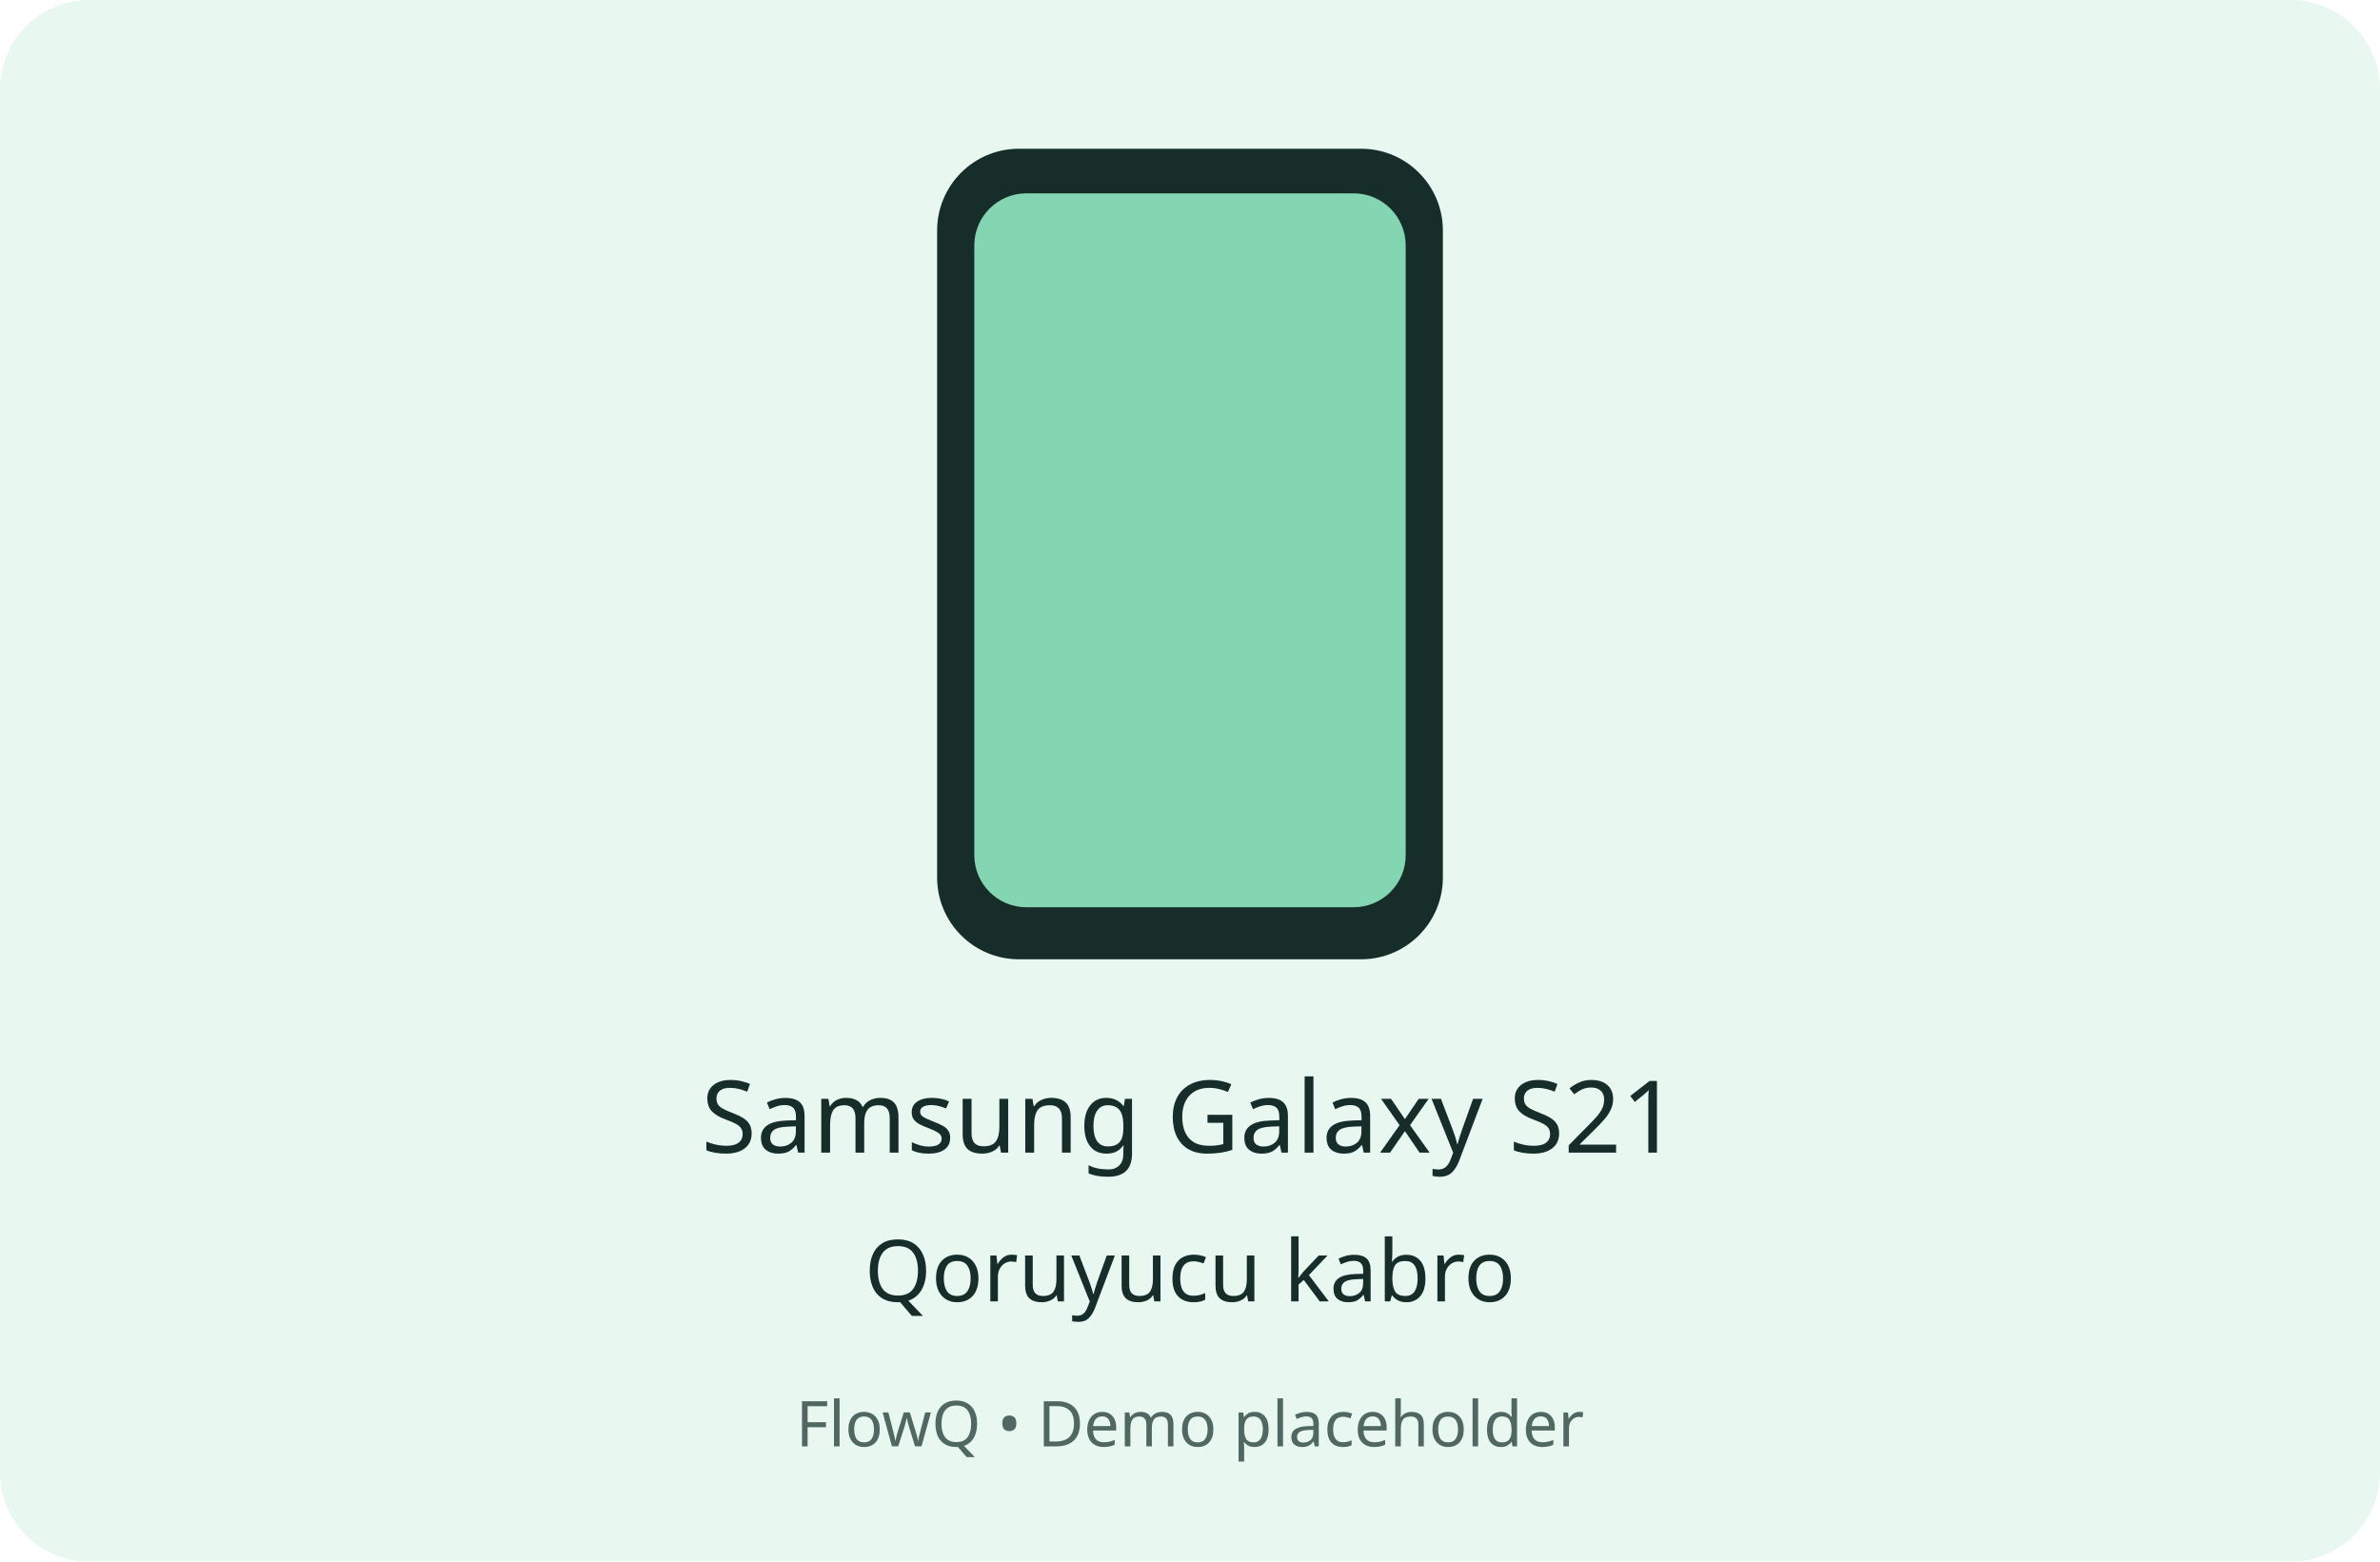
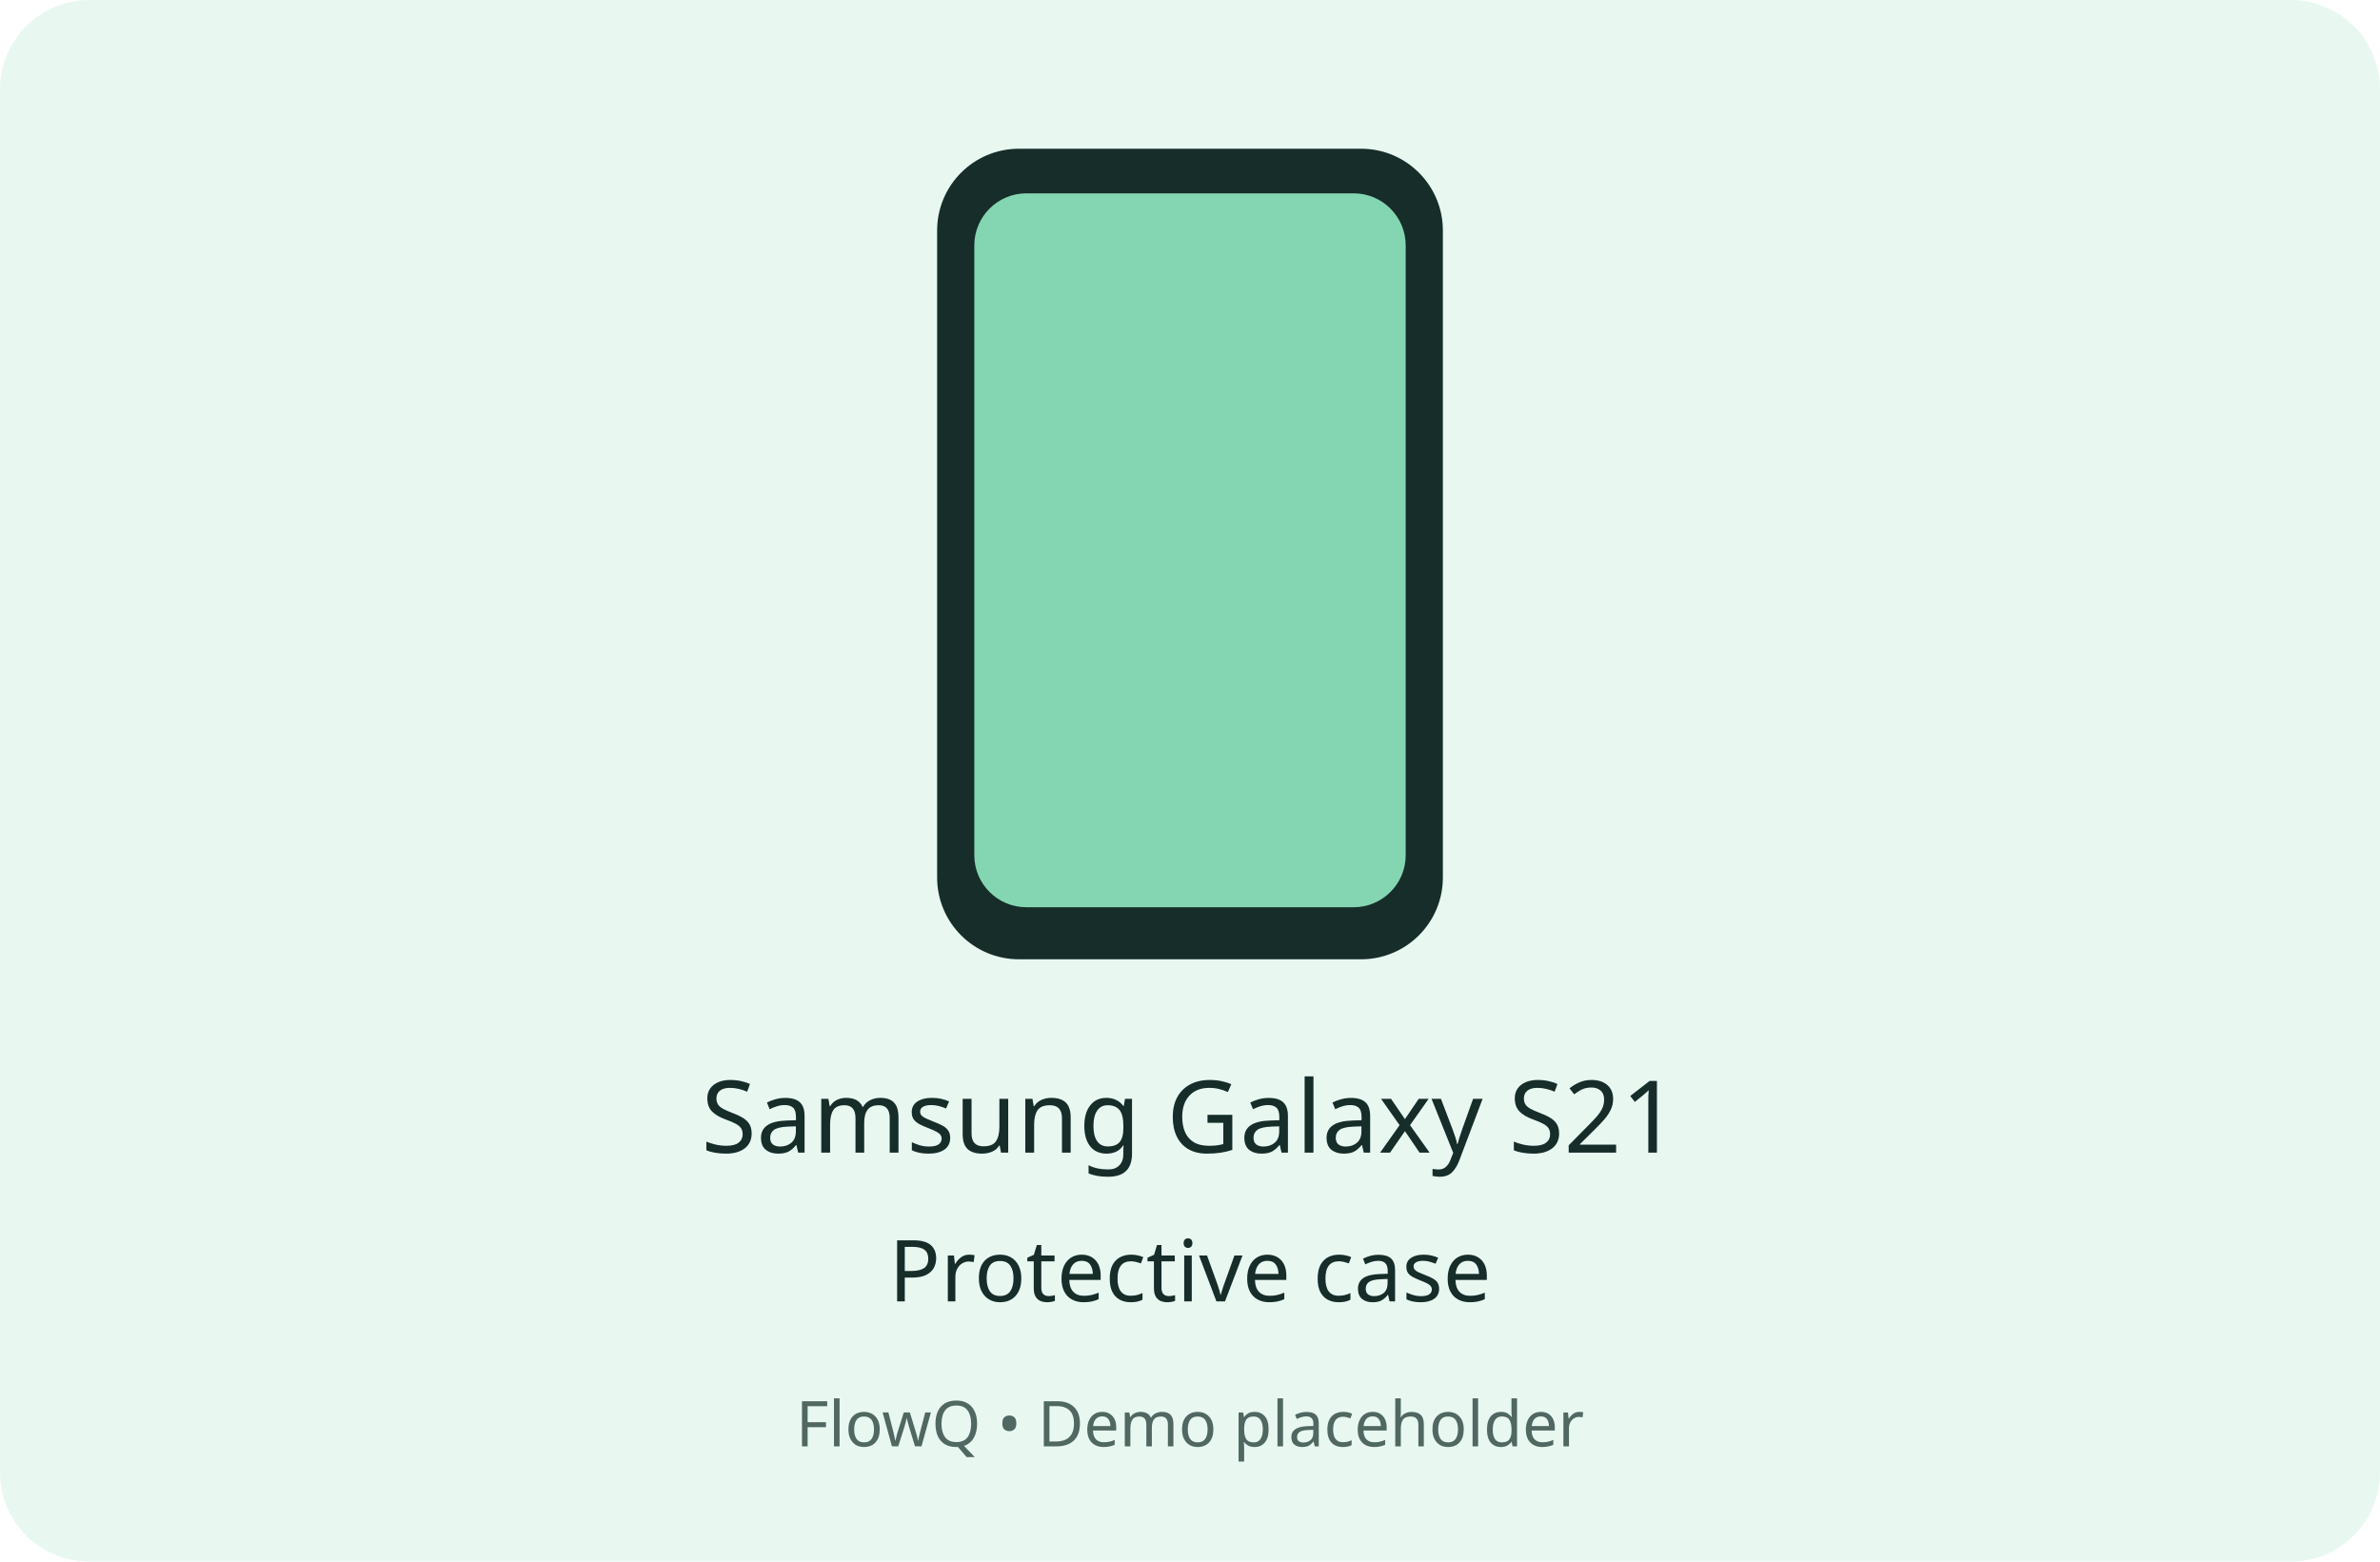
<svg xmlns="http://www.w3.org/2000/svg" width="640" height="420" viewBox="0 0 640 420">
  <rect width="640" height="420" rx="24" fill="#e8f8f1" />
  <rect x="252" y="40" width="136" height="218" rx="22" fill="#172d2a" />
  <rect x="262" y="52" width="116" height="192" rx="14" fill="#84d6b2" />
  <text x="320" y="310" text-anchor="middle" font-family="sans-serif" font-size="27" fill="#172d2a">Samsung Galaxy S21</text>
-   <text x="320" y="350" text-anchor="middle" font-family="sans-serif" font-size="23" fill="#172d2a">Qoruyucu kabro</text>
+   <text x="320" y="350" text-anchor="middle" font-family="sans-serif" font-size="23" fill="#172d2a">Protective case</text>
  <text x="320" y="389" text-anchor="middle" font-family="sans-serif" font-size="17" fill="#506861">FlowQ • Demo placeholder</text>
</svg>
